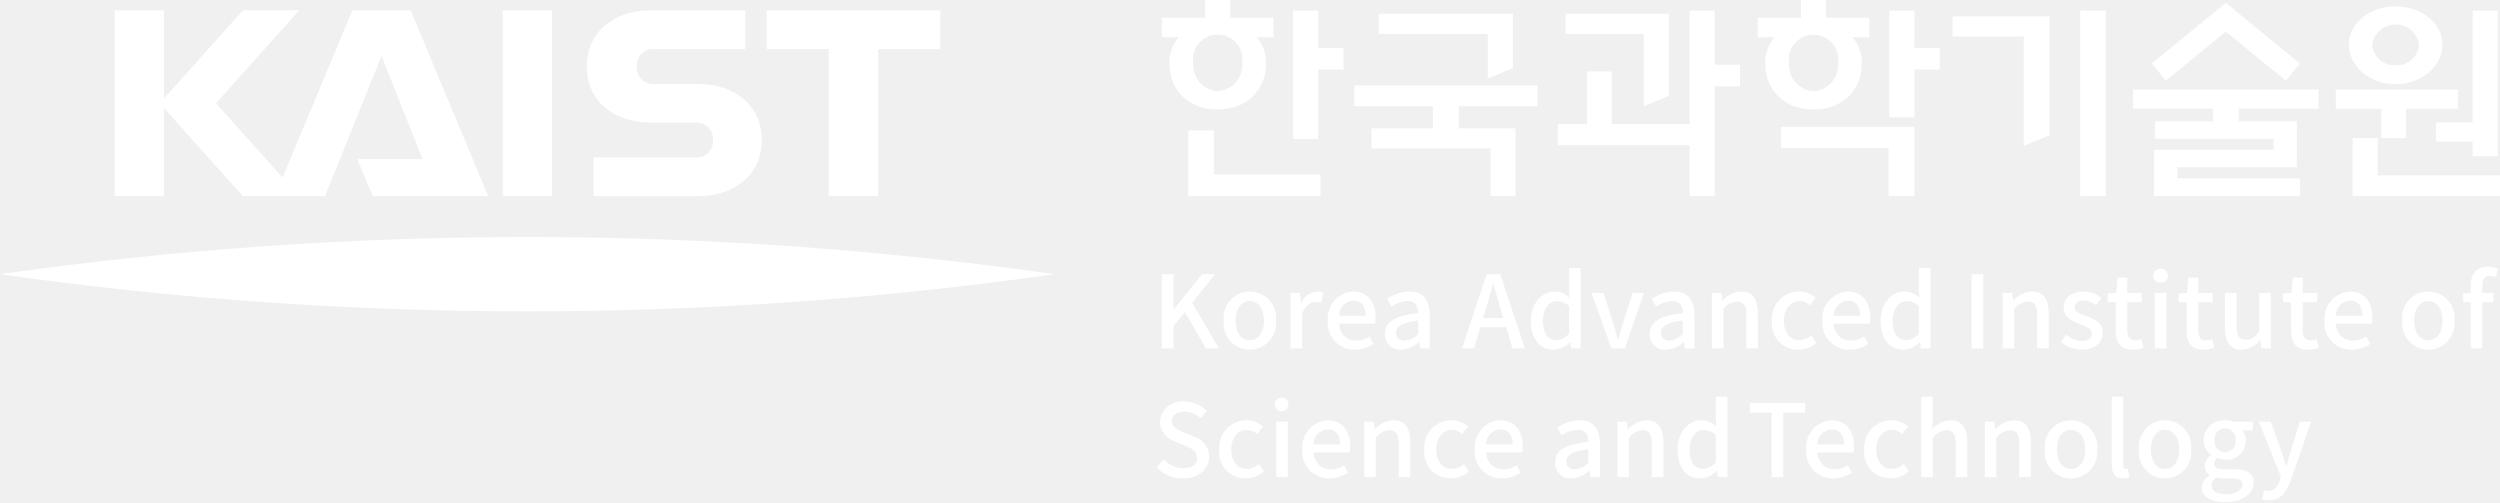
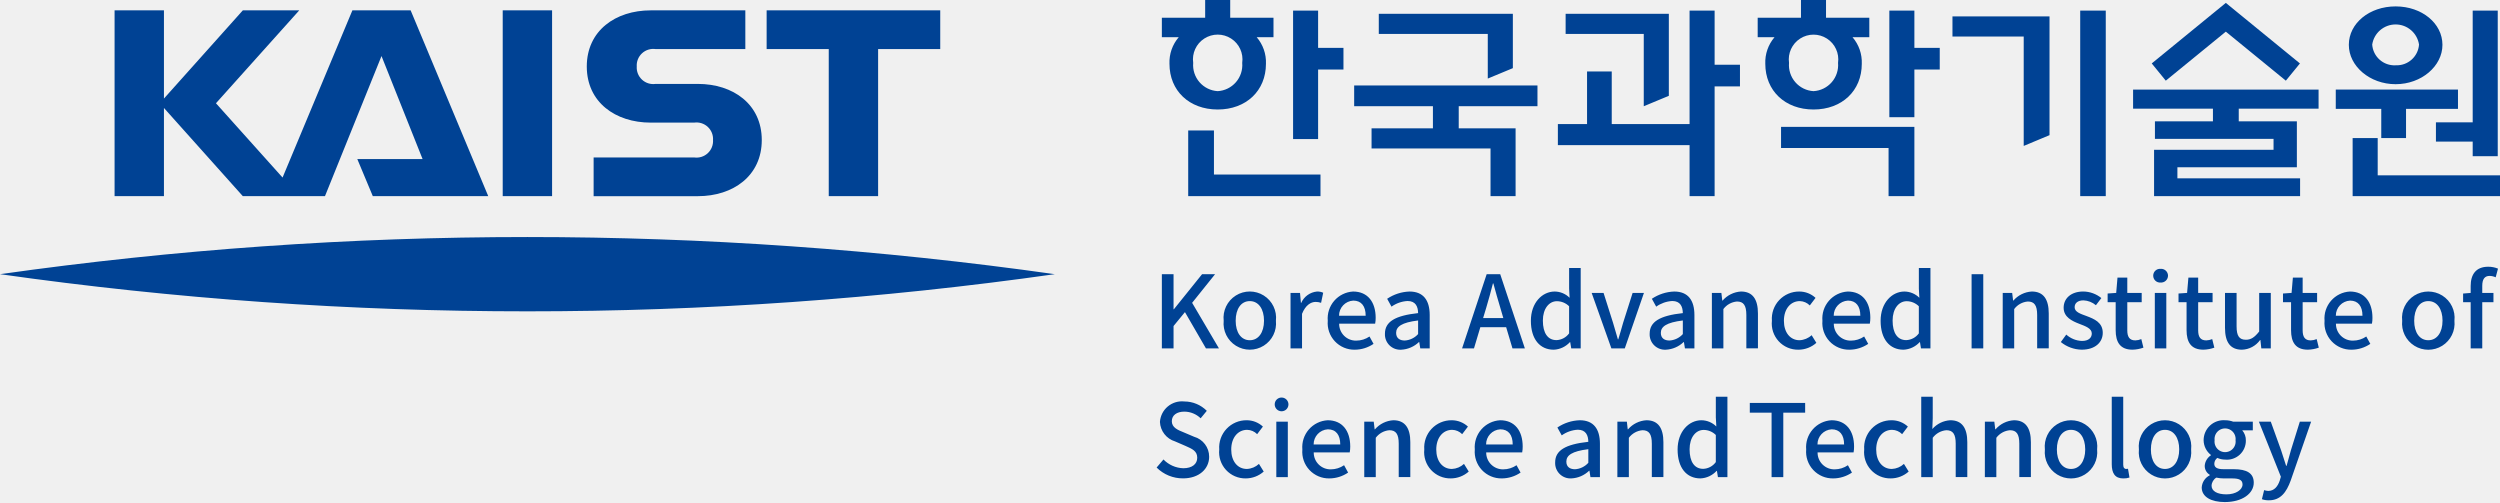
<svg xmlns="http://www.w3.org/2000/svg" viewBox="0 0 293.959 59.029">
-   <path d="M279.998 16.234h2.912v-3.433h6.108v-2.269h-14.37v2.269h5.35v3.433z" style="fill:#fff" />
-   <path d="M286.426 16.65h4.322v1.713h2.945V1.246h-2.945v13.142h-4.322v2.262zM281.684 9.9c3.039 0 5.507-2.124 5.507-4.629 0-2.528-2.418-4.518-5.507-4.518s-5.5 1.99-5.5 4.518c-.004 2.501 2.464 4.629 5.5 4.629Zm0-2.221a2.623 2.623 0 0 1-2.752-2.44 2.785 2.785 0 0 1 5.506 0 2.625 2.625 0 0 1-2.754 2.436ZM279.578 20.618v-4.384h-2.947v6.829h17.328v-2.445h-14.381zM142.74 15.343h-3.027v7.72h15.555v-2.542H142.74v-5.178zM154.988 1.243h-2.943v15.109h2.943V8.176h2.981V5.628h-2.981V1.243zM225.1 1.243h-2.944v12.539h2.944V8.176h2.982V5.628H225.1V1.243zM201.611 1.243h-2.945v13.345h-9.152V8.4h-2.903v6.188h-3.431v2.474h15.486v6.001h2.945V10.156h2.981V7.608h-2.981V1.243zM244.598 1.243h3.006v21.82h-3.006zM229.578 4.299h8.377v12.86l3.035-1.267V1.931h-11.412v2.368zM250.816 12.774h9.389v1.494h-6.82v2.059h13.947v1.284h-14.049v5.454h17.17v-2.094h-14.426V19.67h14.047v-5.402h-6.834v-1.494h9.387v-2.242h-21.811v2.242zM209.422 17.405h12.642v5.658h3.036v-8.146h-15.678v2.488zM159.228 12.485h9.26v2.602h-7.215v2.368h13.989v5.608h2.947v-7.976h-6.686v-2.602h9.258v-2.432h-21.553v2.432zM219.8 2.088h-5.09V0h-2.945v2.088h-5.09v2.287h1.98A4.532 4.532 0 0 0 207.57 7.5c0 3.165 2.323 5.376 5.672 5.376s5.674-2.211 5.674-5.376a4.517 4.517 0 0 0-1.088-3.123h-.008 1.981Zm-6.559 8.63a3.069 3.069 0 0 1-2.881-3.324 2.911 2.911 0 1 1 5.764 0 3.07 3.07 0 0 1-2.882 3.324ZM149.742 2.088h-5.09V0h-2.945v2.088h-5.092v2.287h1.985a4.518 4.518 0 0 0-1.09 3.125c0 3.165 2.322 5.376 5.672 5.376s5.673-2.211 5.673-5.376a4.515 4.515 0 0 0-1.086-3.123h-.009 1.981Zm-6.56 8.63a3.071 3.071 0 0 1-2.882-3.324 2.912 2.912 0 1 1 5.765 0 3.071 3.071 0 0 1-2.883 3.324ZM162.123 1.622V3.99h12.815v5.248l2.949-1.225V1.622h-15.764z" style="fill:#fff" />
-   <path d="M184.092 1.622V3.99h9.187v8.503l2.949-1.227V1.622h-12.136zM270.434 7.459 261.721.34l-8.711 7.119 1.652 2.027 7.059-5.765 7.058 5.765 1.655-2.027zM136.615 32.239h1.375v4.126h.037l3.319-4.126h1.529l-2.7 3.368 3.154 5.359H141.8l-2.47-4.266-1.34 1.635v2.633h-1.375ZM143.885 37.717a3.091 3.091 0 1 1 6.142 0 3.087 3.087 0 1 1-6.142 0Zm4.742 0c0-1.387-.641-2.312-1.672-2.312s-1.66.925-1.66 2.312.641 2.288 1.66 2.288 1.672-.913 1.672-2.288ZM151.746 34.444h1.115l.106 1.174H153a2.261 2.261 0 0 1 1.851-1.339 1.616 1.616 0 0 1 .735.142l-.248 1.186a1.914 1.914 0 0 0-.652-.107c-.534 0-1.176.368-1.588 1.4v4.067h-1.354ZM156.123 37.717a3.166 3.166 0 0 1 2.977-3.438c1.728 0 2.656 1.245 2.656 3.094a3.533 3.533 0 0 1-.061.687h-4.232a1.967 1.967 0 0 0 2.014 1.992 2.764 2.764 0 0 0 1.554-.485l.475.866a3.969 3.969 0 0 1-2.205.687 3.132 3.132 0 0 1-3.178-3.403Zm4.457-.593c0-1.126-.508-1.778-1.457-1.778a1.771 1.771 0 0 0-1.674 1.778ZM162.846 39.235c0-1.4 1.185-2.123 3.9-2.419-.012-.759-.283-1.423-1.242-1.423a3.59 3.59 0 0 0-1.887.664l-.51-.925a4.991 4.991 0 0 1 2.631-.853c1.625 0 2.371 1.031 2.371 2.762v3.925H167l-.121-.747h-.033a3.241 3.241 0 0 1-2.076.9 1.8 1.8 0 0 1-1.924-1.884Zm3.9.047v-1.6c-1.932.237-2.584.723-2.584 1.458 0 .64.44.9 1.02.9a2.294 2.294 0 0 0 1.564-.758ZM177.1 38.476h-3.038l-.746 2.49h-1.4l2.893-8.727h1.591l2.9 8.727h-1.459Zm-.334-1.078-.344-1.174c-.295-.95-.557-1.921-.828-2.9h-.049a71.458 71.458 0 0 1-.8 2.9l-.355 1.174ZM180.006 37.717c0-2.122 1.338-3.438 2.8-3.438a2.511 2.511 0 0 1 1.754.735l-.057-1.08v-2.418h1.361v9.45h-1.113l-.119-.735h-.037a2.73 2.73 0 0 1-1.9.889c-1.634 0-2.689-1.245-2.689-3.403ZM184.5 39.2v-3.19a2.05 2.05 0 0 0-1.438-.593c-.912 0-1.646.865-1.646 2.276 0 1.482.582 2.3 1.6 2.3a1.924 1.924 0 0 0 1.484-.793ZM187.154 34.444h1.4l1.113 3.51c.178.641.381 1.3.57 1.945h.047c.19-.641.393-1.3.568-1.945l1.116-3.51h1.332l-2.252 6.522h-1.576ZM193.973 39.235c0-1.4 1.185-2.123 3.9-2.419-.014-.759-.285-1.423-1.246-1.423a3.6 3.6 0 0 0-1.885.664l-.51-.925a4.992 4.992 0 0 1 2.633-.853c1.625 0 2.371 1.031 2.371 2.762v3.925h-1.115l-.121-.747h-.035a3.241 3.241 0 0 1-2.075.9 1.8 1.8 0 0 1-1.917-1.884Zm3.9.047v-1.6c-1.932.237-2.586.723-2.586 1.458 0 .64.439.9 1.022.9a2.3 2.3 0 0 0 1.566-.758ZM201.289 34.444h1.117l.106.9h.035a3.108 3.108 0 0 1 2.158-1.067c1.387 0 2 .925 2 2.585v4.1h-1.363V37.03c0-1.127-.334-1.577-1.1-1.577a2.223 2.223 0 0 0-1.6.888v4.625h-1.354ZM208.346 37.717a3.2 3.2 0 0 1 3.224-3.438 2.8 2.8 0 0 1 1.908.746l-.675.891a1.705 1.705 0 0 0-1.172-.511c-1.092 0-1.873.925-1.873 2.312s.746 2.288 1.836 2.288a2.232 2.232 0 0 0 1.424-.592l.556.9a3.177 3.177 0 0 1-2.111.807 3.081 3.081 0 0 1-3.117-3.403ZM214.287 37.717a3.167 3.167 0 0 1 2.975-3.438c1.732 0 2.658 1.245 2.658 3.094a3.613 3.613 0 0 1-.061.687h-4.234a1.972 1.972 0 0 0 2.018 1.992 2.768 2.768 0 0 0 1.552-.485l.475.866a3.965 3.965 0 0 1-2.207.687 3.131 3.131 0 0 1-3.176-3.403Zm4.457-.593c0-1.126-.51-1.778-1.457-1.778a1.768 1.768 0 0 0-1.672 1.778ZM221.129 37.717c0-2.122 1.34-3.438 2.8-3.438a2.516 2.516 0 0 1 1.756.735l-.059-1.08v-2.418h1.363v9.45h-1.115l-.117-.735h-.037a2.734 2.734 0 0 1-1.9.889c-1.634 0-2.691-1.245-2.691-3.403Zm4.494 1.483v-3.19a2.045 2.045 0 0 0-1.435-.593c-.913 0-1.649.865-1.649 2.276 0 1.482.582 2.3 1.6 2.3a1.917 1.917 0 0 0 1.484-.793ZM231.826 32.239h1.374v8.727h-1.373ZM235.488 34.444h1.112l.108.9h.033a3.112 3.112 0 0 1 2.158-1.067c1.389 0 2 .925 2 2.585v4.1h-1.363V37.03c0-1.127-.332-1.577-1.1-1.577a2.219 2.219 0 0 0-1.6.888v4.625h-1.354ZM242.32 40.219l.639-.877a2.889 2.889 0 0 0 1.85.746c.783 0 1.15-.379 1.15-.877 0-.592-.734-.854-1.445-1.126-.866-.332-1.864-.794-1.864-1.9s.877-1.909 2.313-1.909a3.428 3.428 0 0 1 2.123.771l-.641.842a2.439 2.439 0 0 0-1.457-.571c-.713 0-1.045.357-1.045.807 0 .558.676.771 1.387 1.032.912.344 1.92.747 1.92 1.98 0 1.091-.865 1.98-2.477 1.98a4 4 0 0 1-2.453-.898ZM248.769 38.832v-3.3h-.947v-1.02l1.008-.071.152-1.8h1.153v1.8h1.693v1.091h-1.693v3.309c0 .782.271 1.184.947 1.184a1.938 1.938 0 0 0 .7-.153l.25 1.007a4.137 4.137 0 0 1-1.281.238c-1.472.003-1.982-.91-1.982-2.285ZM253.182 32.417a.8.8 0 0 1 .865-.805.811.811 0 0 1 .877.805.82.82 0 0 1-.877.807.808.808 0 0 1-.865-.807Zm.189 2.027h1.352v6.522h-1.352ZM257.105 38.832v-3.3h-.947v-1.02l1.008-.071.154-1.8h1.149v1.8h1.695v1.091h-1.695v3.309c0 .782.271 1.184.951 1.184a1.937 1.937 0 0 0 .7-.153l.25 1.007a4.125 4.125 0 0 1-1.281.238c-1.474.003-1.984-.91-1.984-2.285ZM261.623 38.547v-4.1h1.363v3.937c0 1.127.323 1.565 1.092 1.565.6 0 1.022-.284 1.565-.971v-4.534h1.365v6.522h-1.115l-.106-.985h-.037a2.731 2.731 0 0 1-2.135 1.139c-1.387 0-1.992-.913-1.992-2.573ZM269.391 38.832v-3.3h-.948v-1.02l1.008-.071.154-1.8h1.149v1.8h1.7v1.091h-1.7v3.309c0 .782.273 1.184.949 1.184a1.929 1.929 0 0 0 .7-.153l.25 1.007a4.125 4.125 0 0 1-1.281.238c-1.472.003-1.981-.91-1.981-2.285ZM273.328 37.717a3.167 3.167 0 0 1 2.977-3.438c1.73 0 2.656 1.245 2.656 3.094a3.477 3.477 0 0 1-.059.687h-4.234a1.97 1.97 0 0 0 2.016 1.992 2.763 2.763 0 0 0 1.552-.485l.475.866a3.965 3.965 0 0 1-2.207.687 3.132 3.132 0 0 1-3.176-3.403Zm4.459-.593c0-1.126-.512-1.778-1.459-1.778a1.769 1.769 0 0 0-1.672 1.778ZM282.457 37.717a3.092 3.092 0 1 1 6.145 0 3.089 3.089 0 1 1-6.145 0Zm4.746 0c0-1.387-.642-2.312-1.674-2.312s-1.66.925-1.66 2.312.641 2.288 1.66 2.288 1.671-.913 1.671-2.288ZM293.451 32.607a1.782 1.782 0 0 0-.713-.166c-.58 0-.865.379-.865 1.173v.83h1.316v1.091h-1.316v5.431h-1.363v-5.431h-.889v-1.02l.889-.071v-.817c0-1.339.605-2.264 2.064-2.264a2.961 2.961 0 0 1 1.149.224ZM136 54.975l.805-.949a3.39 3.39 0 0 0 2.324 1.032c1.055 0 1.646-.5 1.646-1.234 0-.794-.591-1.043-1.4-1.4l-1.209-.523a2.508 2.508 0 0 1-1.777-2.287 2.593 2.593 0 0 1 2.869-2.408 3.734 3.734 0 0 1 2.642 1.1l-.722.878a2.781 2.781 0 0 0-1.92-.783c-.889 0-1.471.426-1.471 1.127 0 .747.7 1.03 1.41 1.315l1.2.51a2.437 2.437 0 0 1 1.78 2.359c0 1.4-1.164 2.537-3.073 2.537A4.348 4.348 0 0 1 136 54.975ZM143.363 52.852a3.2 3.2 0 0 1 3.225-3.438 2.8 2.8 0 0 1 1.908.746l-.676.89a1.7 1.7 0 0 0-1.174-.509c-1.089 0-1.873.924-1.873 2.311s.748 2.289 1.838 2.289a2.219 2.219 0 0 0 1.422-.594l.559.9a3.178 3.178 0 0 1-2.11.806 3.082 3.082 0 0 1-3.119-3.401ZM149.885 47.552a.8.8 0 0 1 .865-.806.808.808 0 1 1-.865.806Zm.189 2.029h1.352V56.1h-1.352ZM153.135 52.852a3.165 3.165 0 0 1 2.974-3.438c1.731 0 2.657 1.246 2.657 3.094a3.552 3.552 0 0 1-.061.688h-4.232a1.97 1.97 0 0 0 2.017 1.992 2.755 2.755 0 0 0 1.551-.486l.475.865a3.947 3.947 0 0 1-2.2.687 3.131 3.131 0 0 1-3.181-3.402Zm4.457-.592c0-1.127-.51-1.779-1.457-1.779a1.768 1.768 0 0 0-1.674 1.779ZM160.414 49.581h1.115l.106.9h.037a3.1 3.1 0 0 1 2.158-1.067c1.387 0 2 .925 2 2.584v4.1h-1.363v-3.934c0-1.126-.332-1.577-1.1-1.577a2.225 2.225 0 0 0-1.6.889V56.1h-1.352ZM167.471 52.852a3.2 3.2 0 0 1 3.224-3.438 2.814 2.814 0 0 1 1.91.746l-.677.89a1.712 1.712 0 0 0-1.174-.509c-1.09 0-1.873.924-1.873 2.311s.748 2.289 1.838 2.289a2.223 2.223 0 0 0 1.422-.594l.558.9a3.176 3.176 0 0 1-2.111.806 3.081 3.081 0 0 1-3.117-3.401ZM173.412 52.852a3.167 3.167 0 0 1 2.975-3.438c1.732 0 2.656 1.246 2.656 3.094a3.574 3.574 0 0 1-.059.688h-4.232a1.97 1.97 0 0 0 2.014 1.992 2.762 2.762 0 0 0 1.554-.486l.475.865a3.955 3.955 0 0 1-2.207.687 3.131 3.131 0 0 1-3.176-3.402Zm4.457-.592c0-1.127-.51-1.779-1.459-1.779a1.769 1.769 0 0 0-1.67 1.779ZM182.861 54.369c0-1.4 1.188-2.122 3.9-2.419-.01-.757-.284-1.422-1.244-1.422a3.57 3.57 0 0 0-1.883.665l-.512-.925a4.984 4.984 0 0 1 2.633-.854c1.623 0 2.371 1.032 2.371 2.763V56.1h-1.115l-.119-.748h-.036a3.233 3.233 0 0 1-2.076.9 1.8 1.8 0 0 1-1.919-1.883Zm3.9.048v-1.6c-1.93.238-2.584.724-2.584 1.459 0 .64.439.9 1.021.9a2.293 2.293 0 0 0 1.564-.759ZM190.178 49.581h1.115l.1.9h.038a3.1 3.1 0 0 1 2.158-1.067c1.386 0 2 .925 2 2.584v4.1h-1.362v-3.934c0-1.126-.332-1.577-1.1-1.577a2.235 2.235 0 0 0-1.6.889V56.1h-1.351ZM197.258 52.852c0-2.122 1.34-3.438 2.8-3.438a2.515 2.515 0 0 1 1.754.735l-.059-1.079v-2.419h1.363V56.1H202l-.119-.735h-.035a2.734 2.734 0 0 1-1.9.888c-1.634.001-2.688-1.242-2.688-3.401Zm4.494 1.482v-3.189a2.044 2.044 0 0 0-1.434-.593c-.916 0-1.65.865-1.65 2.276 0 1.483.58 2.3 1.6 2.3a1.92 1.92 0 0 0 1.484-.794ZM208.309 48.525h-2.561v-1.15h6.508v1.15h-2.57V56.1h-1.377ZM212.377 52.852a3.165 3.165 0 0 1 2.976-3.438c1.731 0 2.655 1.246 2.655 3.094a3.42 3.42 0 0 1-.059.688h-4.232a1.968 1.968 0 0 0 2.013 1.992 2.766 2.766 0 0 0 1.555-.486l.475.865a3.953 3.953 0 0 1-2.2.687 3.131 3.131 0 0 1-3.183-3.402Zm4.459-.592c0-1.127-.512-1.779-1.461-1.779a1.769 1.769 0 0 0-1.67 1.779ZM219.2 52.852a3.2 3.2 0 0 1 3.225-3.438 2.808 2.808 0 0 1 1.91.746l-.676.89a1.713 1.713 0 0 0-1.176-.509c-1.089 0-1.873.924-1.873 2.311s.748 2.289 1.838 2.289a2.231 2.231 0 0 0 1.424-.594l.557.9a3.17 3.17 0 0 1-2.11.806 3.082 3.082 0 0 1-3.119-3.401ZM225.906 46.651h1.352v2.5l-.047 1.294a3.034 3.034 0 0 1 2.111-1.032c1.387 0 2 .925 2 2.584v4.1h-1.363v-3.933c0-1.126-.332-1.577-1.1-1.577a2.232 2.232 0 0 0-1.6.889V56.1h-1.352ZM233.389 49.581h1.111l.107.9h.035a3.108 3.108 0 0 1 2.157-1.067c1.388 0 2 .925 2 2.584v4.1h-1.362v-3.934c0-1.126-.334-1.577-1.1-1.577a2.232 2.232 0 0 0-1.6.889V56.1h-1.351ZM240.445 52.852a3.091 3.091 0 1 1 6.143 0 3.088 3.088 0 1 1-6.143 0Zm4.743 0c0-1.387-.641-2.311-1.672-2.311s-1.661.924-1.661 2.311.641 2.289 1.661 2.289 1.672-.914 1.672-2.289ZM248.307 54.571v-7.92h1.349v7.992c0 .368.168.5.334.5a.96.96 0 0 0 .227-.024l.176 1.031a2.2 2.2 0 0 1-.737.106c-.982-.002-1.349-.629-1.349-1.685ZM251.5 52.852a3.09 3.09 0 1 1 6.141 0 3.087 3.087 0 1 1-6.141 0Zm4.74 0c0-1.387-.64-2.311-1.672-2.311s-1.658.924-1.658 2.311.639 2.289 1.658 2.289 1.67-.914 1.67-2.289ZM258.885 57.31a1.72 1.72 0 0 1 .947-1.422v-.06a1.2 1.2 0 0 1-.592-1.079 1.607 1.607 0 0 1 .723-1.209v-.048a2.227 2.227 0 0 1-.854-1.731 2.353 2.353 0 0 1 2.528-2.347 2.7 2.7 0 0 1 .947.167h2.31V50.6h-1.244a1.754 1.754 0 0 1 .426 1.2 2.227 2.227 0 0 1-2.439 2.242 2.264 2.264 0 0 1-.916-.2.865.865 0 0 0-.354.687c0 .392.26.641 1.09.641h1.2c1.541 0 2.348.474 2.348 1.589 0 1.256-1.328 2.276-3.414 2.276-1.57-.006-2.706-.587-2.706-1.725Zm4.8-.343c0-.547-.426-.713-1.221-.713h-.985a4.173 4.173 0 0 1-.877-.094 1.178 1.178 0 0 0-.558.948c0 .641.666 1.02 1.744 1.02 1.138 0 1.898-.557 1.898-1.161Zm-.819-5.206a1.241 1.241 0 1 0-2.465 0 1.243 1.243 0 1 0 2.465 0ZM269.353 56.492c-.509 1.4-1.2 2.336-2.572 2.336a2.345 2.345 0 0 1-.818-.13l.262-1.068a1.735 1.735 0 0 0 .474.095c.709 0 1.127-.521 1.363-1.221l.131-.45-2.586-6.473h1.4l1.209 3.354c.189.582.39 1.234.594 1.838h.056l.51-1.838 1.045-3.354h1.328ZM59.111 1.218h5.805v21.847h-5.805zM90.144 1.218V5.77h7.303v17.295h5.805V5.77h7.305V1.218H90.144zM82.057 9.867h-4.971a1.945 1.945 0 0 1-2.215-2.049 1.944 1.944 0 0 1 2.215-2.048h10.553V1.218H76.516c-4.153 0-7.52 2.4-7.52 6.6s3.367 6.6 7.52 6.6h5.109a1.945 1.945 0 0 1 2.215 2.047 1.945 1.945 0 0 1-2.215 2.049H69.8v4.553h12.257c4.152 0 7.515-2.392 7.515-6.6s-3.363-6.6-7.515-6.6ZM41.436 1.218l-8.211 19.658-7.831-8.735 9.792-10.923h-6.633L19.277 11.59V1.218h-5.804v21.847h5.804V12.694l9.276 10.371h9.658L44.859 6.59l4.83 12.112h-7.677l1.824 4.363H57.41L48.285 1.218h-6.849zM0 32.239a440.691 440.691 0 0 0 62.012 4.369 440.652 440.652 0 0 0 62.013-4.369A442.38 442.38 0 0 0 0 32.239Z" style="fill:#fff" />
+   <path d="M279.998 16.234h2.912v-3.433h6.108v-2.269h-14.37v2.269h5.35v3.433z" style="fill:#004294" />
+   <path d="M286.426 16.65h4.322v1.713h2.945V1.246h-2.945v13.142h-4.322v2.262zM281.684 9.9c3.039 0 5.507-2.124 5.507-4.629 0-2.528-2.418-4.518-5.507-4.518s-5.5 1.99-5.5 4.518c-.004 2.501 2.464 4.629 5.5 4.629Zm0-2.221a2.623 2.623 0 0 1-2.752-2.44 2.785 2.785 0 0 1 5.506 0 2.625 2.625 0 0 1-2.754 2.436ZM279.578 20.618v-4.384h-2.947v6.829h17.328v-2.445h-14.381zM142.74 15.343h-3.027v7.72h15.555v-2.542H142.74v-5.178zM154.988 1.243h-2.943v15.109h2.943V8.176h2.981V5.628h-2.981V1.243zM225.1 1.243h-2.944v12.539h2.944V8.176h2.982V5.628H225.1V1.243zM201.611 1.243h-2.945v13.345h-9.152V8.4h-2.903v6.188h-3.431v2.474h15.486v6.001h2.945V10.156h2.981V7.608h-2.981V1.243zM244.598 1.243h3.006v21.82h-3.006zM229.578 4.299h8.377v12.86l3.035-1.267V1.931h-11.412v2.368zM250.816 12.774h9.389v1.494h-6.82v2.059h13.947v1.284h-14.049v5.454h17.17v-2.094h-14.426V19.67h14.047v-5.402h-6.834v-1.494h9.387v-2.242h-21.811v2.242zM209.422 17.405h12.642v5.658h3.036v-8.146h-15.678v2.488zM159.228 12.485h9.26v2.602h-7.215v2.368h13.989v5.608h2.947v-7.976h-6.686v-2.602h9.258v-2.432h-21.553v2.432zM219.8 2.088h-5.09V0h-2.945v2.088h-5.09v2.287h1.98A4.532 4.532 0 0 0 207.57 7.5c0 3.165 2.323 5.376 5.672 5.376s5.674-2.211 5.674-5.376a4.517 4.517 0 0 0-1.088-3.123h-.008 1.981Zm-6.559 8.63a3.069 3.069 0 0 1-2.881-3.324 2.911 2.911 0 1 1 5.764 0 3.07 3.07 0 0 1-2.882 3.324ZM149.742 2.088h-5.09V0h-2.945v2.088h-5.092v2.287h1.985a4.518 4.518 0 0 0-1.09 3.125c0 3.165 2.322 5.376 5.672 5.376s5.673-2.211 5.673-5.376a4.515 4.515 0 0 0-1.086-3.123h-.009 1.981Zm-6.56 8.63a3.071 3.071 0 0 1-2.882-3.324 2.912 2.912 0 1 1 5.765 0 3.071 3.071 0 0 1-2.883 3.324ZM162.123 1.622V3.99h12.815v5.248l2.949-1.225V1.622h-15.764z" style="fill:#004294" />
+   <path d="M184.092 1.622V3.99h9.187v8.503l2.949-1.227V1.622h-12.136zM270.434 7.459 261.721.34l-8.711 7.119 1.652 2.027 7.059-5.765 7.058 5.765 1.655-2.027zM136.615 32.239h1.375v4.126h.037l3.319-4.126h1.529l-2.7 3.368 3.154 5.359H141.8l-2.47-4.266-1.34 1.635v2.633h-1.375ZM143.885 37.717a3.091 3.091 0 1 1 6.142 0 3.087 3.087 0 1 1-6.142 0Zm4.742 0c0-1.387-.641-2.312-1.672-2.312s-1.66.925-1.66 2.312.641 2.288 1.66 2.288 1.672-.913 1.672-2.288ZM151.746 34.444h1.115l.106 1.174H153a2.261 2.261 0 0 1 1.851-1.339 1.616 1.616 0 0 1 .735.142l-.248 1.186a1.914 1.914 0 0 0-.652-.107c-.534 0-1.176.368-1.588 1.4v4.067h-1.354ZM156.123 37.717a3.166 3.166 0 0 1 2.977-3.438c1.728 0 2.656 1.245 2.656 3.094a3.533 3.533 0 0 1-.061.687h-4.232a1.967 1.967 0 0 0 2.014 1.992 2.764 2.764 0 0 0 1.554-.485l.475.866a3.969 3.969 0 0 1-2.205.687 3.132 3.132 0 0 1-3.178-3.403Zm4.457-.593c0-1.126-.508-1.778-1.457-1.778a1.771 1.771 0 0 0-1.674 1.778ZM162.846 39.235c0-1.4 1.185-2.123 3.9-2.419-.012-.759-.283-1.423-1.242-1.423a3.59 3.59 0 0 0-1.887.664l-.51-.925a4.991 4.991 0 0 1 2.631-.853c1.625 0 2.371 1.031 2.371 2.762v3.925H167l-.121-.747h-.033a3.241 3.241 0 0 1-2.076.9 1.8 1.8 0 0 1-1.924-1.884Zm3.9.047v-1.6c-1.932.237-2.584.723-2.584 1.458 0 .64.44.9 1.02.9a2.294 2.294 0 0 0 1.564-.758ZM177.1 38.476h-3.038l-.746 2.49h-1.4l2.893-8.727h1.591l2.9 8.727h-1.459Zm-.334-1.078-.344-1.174c-.295-.95-.557-1.921-.828-2.9h-.049a71.458 71.458 0 0 1-.8 2.9l-.355 1.174ZM180.006 37.717c0-2.122 1.338-3.438 2.8-3.438a2.511 2.511 0 0 1 1.754.735l-.057-1.08v-2.418h1.361v9.45h-1.113l-.119-.735h-.037a2.73 2.73 0 0 1-1.9.889c-1.634 0-2.689-1.245-2.689-3.403ZM184.5 39.2v-3.19a2.05 2.05 0 0 0-1.438-.593c-.912 0-1.646.865-1.646 2.276 0 1.482.582 2.3 1.6 2.3a1.924 1.924 0 0 0 1.484-.793ZM187.154 34.444h1.4l1.113 3.51c.178.641.381 1.3.57 1.945h.047c.19-.641.393-1.3.568-1.945l1.116-3.51h1.332l-2.252 6.522h-1.576ZM193.973 39.235c0-1.4 1.185-2.123 3.9-2.419-.014-.759-.285-1.423-1.246-1.423a3.6 3.6 0 0 0-1.885.664l-.51-.925a4.992 4.992 0 0 1 2.633-.853c1.625 0 2.371 1.031 2.371 2.762v3.925h-1.115l-.121-.747h-.035a3.241 3.241 0 0 1-2.075.9 1.8 1.8 0 0 1-1.917-1.884Zm3.9.047v-1.6c-1.932.237-2.586.723-2.586 1.458 0 .64.439.9 1.022.9a2.3 2.3 0 0 0 1.566-.758ZM201.289 34.444h1.117l.106.9h.035a3.108 3.108 0 0 1 2.158-1.067c1.387 0 2 .925 2 2.585v4.1h-1.363V37.03c0-1.127-.334-1.577-1.1-1.577a2.223 2.223 0 0 0-1.6.888v4.625h-1.354ZM208.346 37.717a3.2 3.2 0 0 1 3.224-3.438 2.8 2.8 0 0 1 1.908.746l-.675.891a1.705 1.705 0 0 0-1.172-.511c-1.092 0-1.873.925-1.873 2.312s.746 2.288 1.836 2.288a2.232 2.232 0 0 0 1.424-.592l.556.9a3.177 3.177 0 0 1-2.111.807 3.081 3.081 0 0 1-3.117-3.403ZM214.287 37.717a3.167 3.167 0 0 1 2.975-3.438c1.732 0 2.658 1.245 2.658 3.094a3.613 3.613 0 0 1-.061.687h-4.234a1.972 1.972 0 0 0 2.018 1.992 2.768 2.768 0 0 0 1.552-.485l.475.866a3.965 3.965 0 0 1-2.207.687 3.131 3.131 0 0 1-3.176-3.403Zm4.457-.593c0-1.126-.51-1.778-1.457-1.778a1.768 1.768 0 0 0-1.672 1.778ZM221.129 37.717c0-2.122 1.34-3.438 2.8-3.438a2.516 2.516 0 0 1 1.756.735l-.059-1.08v-2.418h1.363v9.45h-1.115l-.117-.735h-.037a2.734 2.734 0 0 1-1.9.889c-1.634 0-2.691-1.245-2.691-3.403Zm4.494 1.483v-3.19a2.045 2.045 0 0 0-1.435-.593c-.913 0-1.649.865-1.649 2.276 0 1.482.582 2.3 1.6 2.3a1.917 1.917 0 0 0 1.484-.793ZM231.826 32.239h1.374v8.727h-1.373ZM235.488 34.444h1.112l.108.9h.033a3.112 3.112 0 0 1 2.158-1.067c1.389 0 2 .925 2 2.585v4.1h-1.363V37.03c0-1.127-.332-1.577-1.1-1.577a2.219 2.219 0 0 0-1.6.888v4.625h-1.354ZM242.32 40.219l.639-.877a2.889 2.889 0 0 0 1.85.746c.783 0 1.15-.379 1.15-.877 0-.592-.734-.854-1.445-1.126-.866-.332-1.864-.794-1.864-1.9s.877-1.909 2.313-1.909a3.428 3.428 0 0 1 2.123.771l-.641.842a2.439 2.439 0 0 0-1.457-.571c-.713 0-1.045.357-1.045.807 0 .558.676.771 1.387 1.032.912.344 1.92.747 1.92 1.98 0 1.091-.865 1.98-2.477 1.98a4 4 0 0 1-2.453-.898ZM248.769 38.832v-3.3h-.947v-1.02l1.008-.071.152-1.8h1.153v1.8h1.693v1.091h-1.693v3.309c0 .782.271 1.184.947 1.184a1.938 1.938 0 0 0 .7-.153l.25 1.007a4.137 4.137 0 0 1-1.281.238c-1.472.003-1.982-.91-1.982-2.285ZM253.182 32.417a.8.8 0 0 1 .865-.805.811.811 0 0 1 .877.805.82.82 0 0 1-.877.807.808.808 0 0 1-.865-.807Zm.189 2.027h1.352v6.522h-1.352ZM257.105 38.832v-3.3h-.947v-1.02l1.008-.071.154-1.8h1.149v1.8h1.695v1.091h-1.695v3.309c0 .782.271 1.184.951 1.184a1.937 1.937 0 0 0 .7-.153l.25 1.007a4.125 4.125 0 0 1-1.281.238c-1.474.003-1.984-.91-1.984-2.285ZM261.623 38.547v-4.1h1.363v3.937c0 1.127.323 1.565 1.092 1.565.6 0 1.022-.284 1.565-.971v-4.534h1.365v6.522h-1.115l-.106-.985h-.037a2.731 2.731 0 0 1-2.135 1.139c-1.387 0-1.992-.913-1.992-2.573ZM269.391 38.832v-3.3h-.948v-1.02l1.008-.071.154-1.8h1.149v1.8h1.7v1.091h-1.7v3.309c0 .782.273 1.184.949 1.184a1.929 1.929 0 0 0 .7-.153l.25 1.007a4.125 4.125 0 0 1-1.281.238c-1.472.003-1.981-.91-1.981-2.285ZM273.328 37.717a3.167 3.167 0 0 1 2.977-3.438c1.73 0 2.656 1.245 2.656 3.094a3.477 3.477 0 0 1-.059.687h-4.234a1.97 1.97 0 0 0 2.016 1.992 2.763 2.763 0 0 0 1.552-.485l.475.866a3.965 3.965 0 0 1-2.207.687 3.132 3.132 0 0 1-3.176-3.403Zm4.459-.593c0-1.126-.512-1.778-1.459-1.778a1.769 1.769 0 0 0-1.672 1.778ZM282.457 37.717a3.092 3.092 0 1 1 6.145 0 3.089 3.089 0 1 1-6.145 0Zm4.746 0c0-1.387-.642-2.312-1.674-2.312s-1.66.925-1.66 2.312.641 2.288 1.66 2.288 1.671-.913 1.671-2.288ZM293.451 32.607a1.782 1.782 0 0 0-.713-.166c-.58 0-.865.379-.865 1.173v.83h1.316v1.091h-1.316v5.431h-1.363v-5.431h-.889v-1.02l.889-.071v-.817c0-1.339.605-2.264 2.064-2.264a2.961 2.961 0 0 1 1.149.224ZM136 54.975l.805-.949a3.39 3.39 0 0 0 2.324 1.032c1.055 0 1.646-.5 1.646-1.234 0-.794-.591-1.043-1.4-1.4l-1.209-.523a2.508 2.508 0 0 1-1.777-2.287 2.593 2.593 0 0 1 2.869-2.408 3.734 3.734 0 0 1 2.642 1.1l-.722.878a2.781 2.781 0 0 0-1.92-.783c-.889 0-1.471.426-1.471 1.127 0 .747.7 1.03 1.41 1.315l1.2.51a2.437 2.437 0 0 1 1.78 2.359c0 1.4-1.164 2.537-3.073 2.537A4.348 4.348 0 0 1 136 54.975ZM143.363 52.852a3.2 3.2 0 0 1 3.225-3.438 2.8 2.8 0 0 1 1.908.746l-.676.89a1.7 1.7 0 0 0-1.174-.509c-1.089 0-1.873.924-1.873 2.311s.748 2.289 1.838 2.289a2.219 2.219 0 0 0 1.422-.594l.559.9a3.178 3.178 0 0 1-2.11.806 3.082 3.082 0 0 1-3.119-3.401ZM149.885 47.552a.8.8 0 0 1 .865-.806.808.808 0 1 1-.865.806Zm.189 2.029h1.352V56.1h-1.352ZM153.135 52.852a3.165 3.165 0 0 1 2.974-3.438c1.731 0 2.657 1.246 2.657 3.094a3.552 3.552 0 0 1-.061.688h-4.232a1.97 1.97 0 0 0 2.017 1.992 2.755 2.755 0 0 0 1.551-.486l.475.865a3.947 3.947 0 0 1-2.2.687 3.131 3.131 0 0 1-3.181-3.402Zm4.457-.592c0-1.127-.51-1.779-1.457-1.779a1.768 1.768 0 0 0-1.674 1.779ZM160.414 49.581h1.115l.106.9h.037a3.1 3.1 0 0 1 2.158-1.067c1.387 0 2 .925 2 2.584v4.1h-1.363v-3.934c0-1.126-.332-1.577-1.1-1.577a2.225 2.225 0 0 0-1.6.889V56.1h-1.352ZM167.471 52.852a3.2 3.2 0 0 1 3.224-3.438 2.814 2.814 0 0 1 1.91.746l-.677.89a1.712 1.712 0 0 0-1.174-.509c-1.09 0-1.873.924-1.873 2.311s.748 2.289 1.838 2.289a2.223 2.223 0 0 0 1.422-.594l.558.9a3.176 3.176 0 0 1-2.111.806 3.081 3.081 0 0 1-3.117-3.401ZM173.412 52.852a3.167 3.167 0 0 1 2.975-3.438c1.732 0 2.656 1.246 2.656 3.094a3.574 3.574 0 0 1-.059.688h-4.232a1.97 1.97 0 0 0 2.014 1.992 2.762 2.762 0 0 0 1.554-.486l.475.865a3.955 3.955 0 0 1-2.207.687 3.131 3.131 0 0 1-3.176-3.402Zm4.457-.592c0-1.127-.51-1.779-1.459-1.779a1.769 1.769 0 0 0-1.67 1.779ZM182.861 54.369c0-1.4 1.188-2.122 3.9-2.419-.01-.757-.284-1.422-1.244-1.422a3.57 3.57 0 0 0-1.883.665l-.512-.925a4.984 4.984 0 0 1 2.633-.854c1.623 0 2.371 1.032 2.371 2.763V56.1h-1.115l-.119-.748h-.036a3.233 3.233 0 0 1-2.076.9 1.8 1.8 0 0 1-1.919-1.883Zm3.9.048v-1.6c-1.93.238-2.584.724-2.584 1.459 0 .64.439.9 1.021.9a2.293 2.293 0 0 0 1.564-.759ZM190.178 49.581h1.115l.1.9h.038a3.1 3.1 0 0 1 2.158-1.067c1.386 0 2 .925 2 2.584v4.1h-1.362v-3.934c0-1.126-.332-1.577-1.1-1.577a2.235 2.235 0 0 0-1.6.889V56.1h-1.351ZM197.258 52.852c0-2.122 1.34-3.438 2.8-3.438a2.515 2.515 0 0 1 1.754.735l-.059-1.079v-2.419h1.363V56.1H202l-.119-.735h-.035a2.734 2.734 0 0 1-1.9.888c-1.634.001-2.688-1.242-2.688-3.401Zm4.494 1.482v-3.189a2.044 2.044 0 0 0-1.434-.593c-.916 0-1.65.865-1.65 2.276 0 1.483.58 2.3 1.6 2.3a1.92 1.92 0 0 0 1.484-.794ZM208.309 48.525h-2.561v-1.15h6.508v1.15h-2.57V56.1h-1.377ZM212.377 52.852a3.165 3.165 0 0 1 2.976-3.438c1.731 0 2.655 1.246 2.655 3.094a3.42 3.42 0 0 1-.059.688h-4.232a1.968 1.968 0 0 0 2.013 1.992 2.766 2.766 0 0 0 1.555-.486l.475.865a3.953 3.953 0 0 1-2.2.687 3.131 3.131 0 0 1-3.183-3.402Zm4.459-.592c0-1.127-.512-1.779-1.461-1.779a1.769 1.769 0 0 0-1.67 1.779ZM219.2 52.852a3.2 3.2 0 0 1 3.225-3.438 2.808 2.808 0 0 1 1.91.746l-.676.89a1.713 1.713 0 0 0-1.176-.509c-1.089 0-1.873.924-1.873 2.311s.748 2.289 1.838 2.289a2.231 2.231 0 0 0 1.424-.594l.557.9a3.17 3.17 0 0 1-2.11.806 3.082 3.082 0 0 1-3.119-3.401ZM225.906 46.651h1.352v2.5l-.047 1.294a3.034 3.034 0 0 1 2.111-1.032c1.387 0 2 .925 2 2.584v4.1h-1.363v-3.933c0-1.126-.332-1.577-1.1-1.577a2.232 2.232 0 0 0-1.6.889V56.1h-1.352ZM233.389 49.581h1.111l.107.9h.035a3.108 3.108 0 0 1 2.157-1.067c1.388 0 2 .925 2 2.584v4.1h-1.362v-3.934c0-1.126-.334-1.577-1.1-1.577a2.232 2.232 0 0 0-1.6.889V56.1h-1.351ZM240.445 52.852a3.091 3.091 0 1 1 6.143 0 3.088 3.088 0 1 1-6.143 0Zm4.743 0c0-1.387-.641-2.311-1.672-2.311s-1.661.924-1.661 2.311.641 2.289 1.661 2.289 1.672-.914 1.672-2.289ZM248.307 54.571v-7.92h1.349v7.992c0 .368.168.5.334.5a.96.96 0 0 0 .227-.024l.176 1.031a2.2 2.2 0 0 1-.737.106c-.982-.002-1.349-.629-1.349-1.685ZM251.5 52.852a3.09 3.09 0 1 1 6.141 0 3.087 3.087 0 1 1-6.141 0Zm4.74 0c0-1.387-.64-2.311-1.672-2.311s-1.658.924-1.658 2.311.639 2.289 1.658 2.289 1.67-.914 1.67-2.289ZM258.885 57.31a1.72 1.72 0 0 1 .947-1.422v-.06a1.2 1.2 0 0 1-.592-1.079 1.607 1.607 0 0 1 .723-1.209v-.048a2.227 2.227 0 0 1-.854-1.731 2.353 2.353 0 0 1 2.528-2.347 2.7 2.7 0 0 1 .947.167h2.31V50.6h-1.244a1.754 1.754 0 0 1 .426 1.2 2.227 2.227 0 0 1-2.439 2.242 2.264 2.264 0 0 1-.916-.2.865.865 0 0 0-.354.687c0 .392.26.641 1.09.641h1.2c1.541 0 2.348.474 2.348 1.589 0 1.256-1.328 2.276-3.414 2.276-1.57-.006-2.706-.587-2.706-1.725Zm4.8-.343c0-.547-.426-.713-1.221-.713h-.985a4.173 4.173 0 0 1-.877-.094 1.178 1.178 0 0 0-.558.948c0 .641.666 1.02 1.744 1.02 1.138 0 1.898-.557 1.898-1.161Zm-.819-5.206a1.241 1.241 0 1 0-2.465 0 1.243 1.243 0 1 0 2.465 0ZM269.353 56.492c-.509 1.4-1.2 2.336-2.572 2.336a2.345 2.345 0 0 1-.818-.13l.262-1.068a1.735 1.735 0 0 0 .474.095c.709 0 1.127-.521 1.363-1.221l.131-.45-2.586-6.473h1.4l1.209 3.354c.189.582.39 1.234.594 1.838h.056l.51-1.838 1.045-3.354h1.328ZM59.111 1.218h5.805v21.847h-5.805zM90.144 1.218V5.77h7.303v17.295h5.805V5.77h7.305V1.218H90.144zM82.057 9.867h-4.971a1.945 1.945 0 0 1-2.215-2.049 1.944 1.944 0 0 1 2.215-2.048h10.553V1.218H76.516c-4.153 0-7.52 2.4-7.52 6.6s3.367 6.6 7.52 6.6h5.109a1.945 1.945 0 0 1 2.215 2.047 1.945 1.945 0 0 1-2.215 2.049H69.8v4.553h12.257c4.152 0 7.515-2.392 7.515-6.6s-3.363-6.6-7.515-6.6ZM41.436 1.218l-8.211 19.658-7.831-8.735 9.792-10.923h-6.633L19.277 11.59V1.218h-5.804v21.847h5.804V12.694l9.276 10.371h9.658L44.859 6.59l4.83 12.112h-7.677l1.824 4.363H57.41L48.285 1.218h-6.849zM0 32.239a440.691 440.691 0 0 0 62.012 4.369 440.652 440.652 0 0 0 62.013-4.369A442.38 442.38 0 0 0 0 32.239Z" style="fill:#004294" />
</svg>
